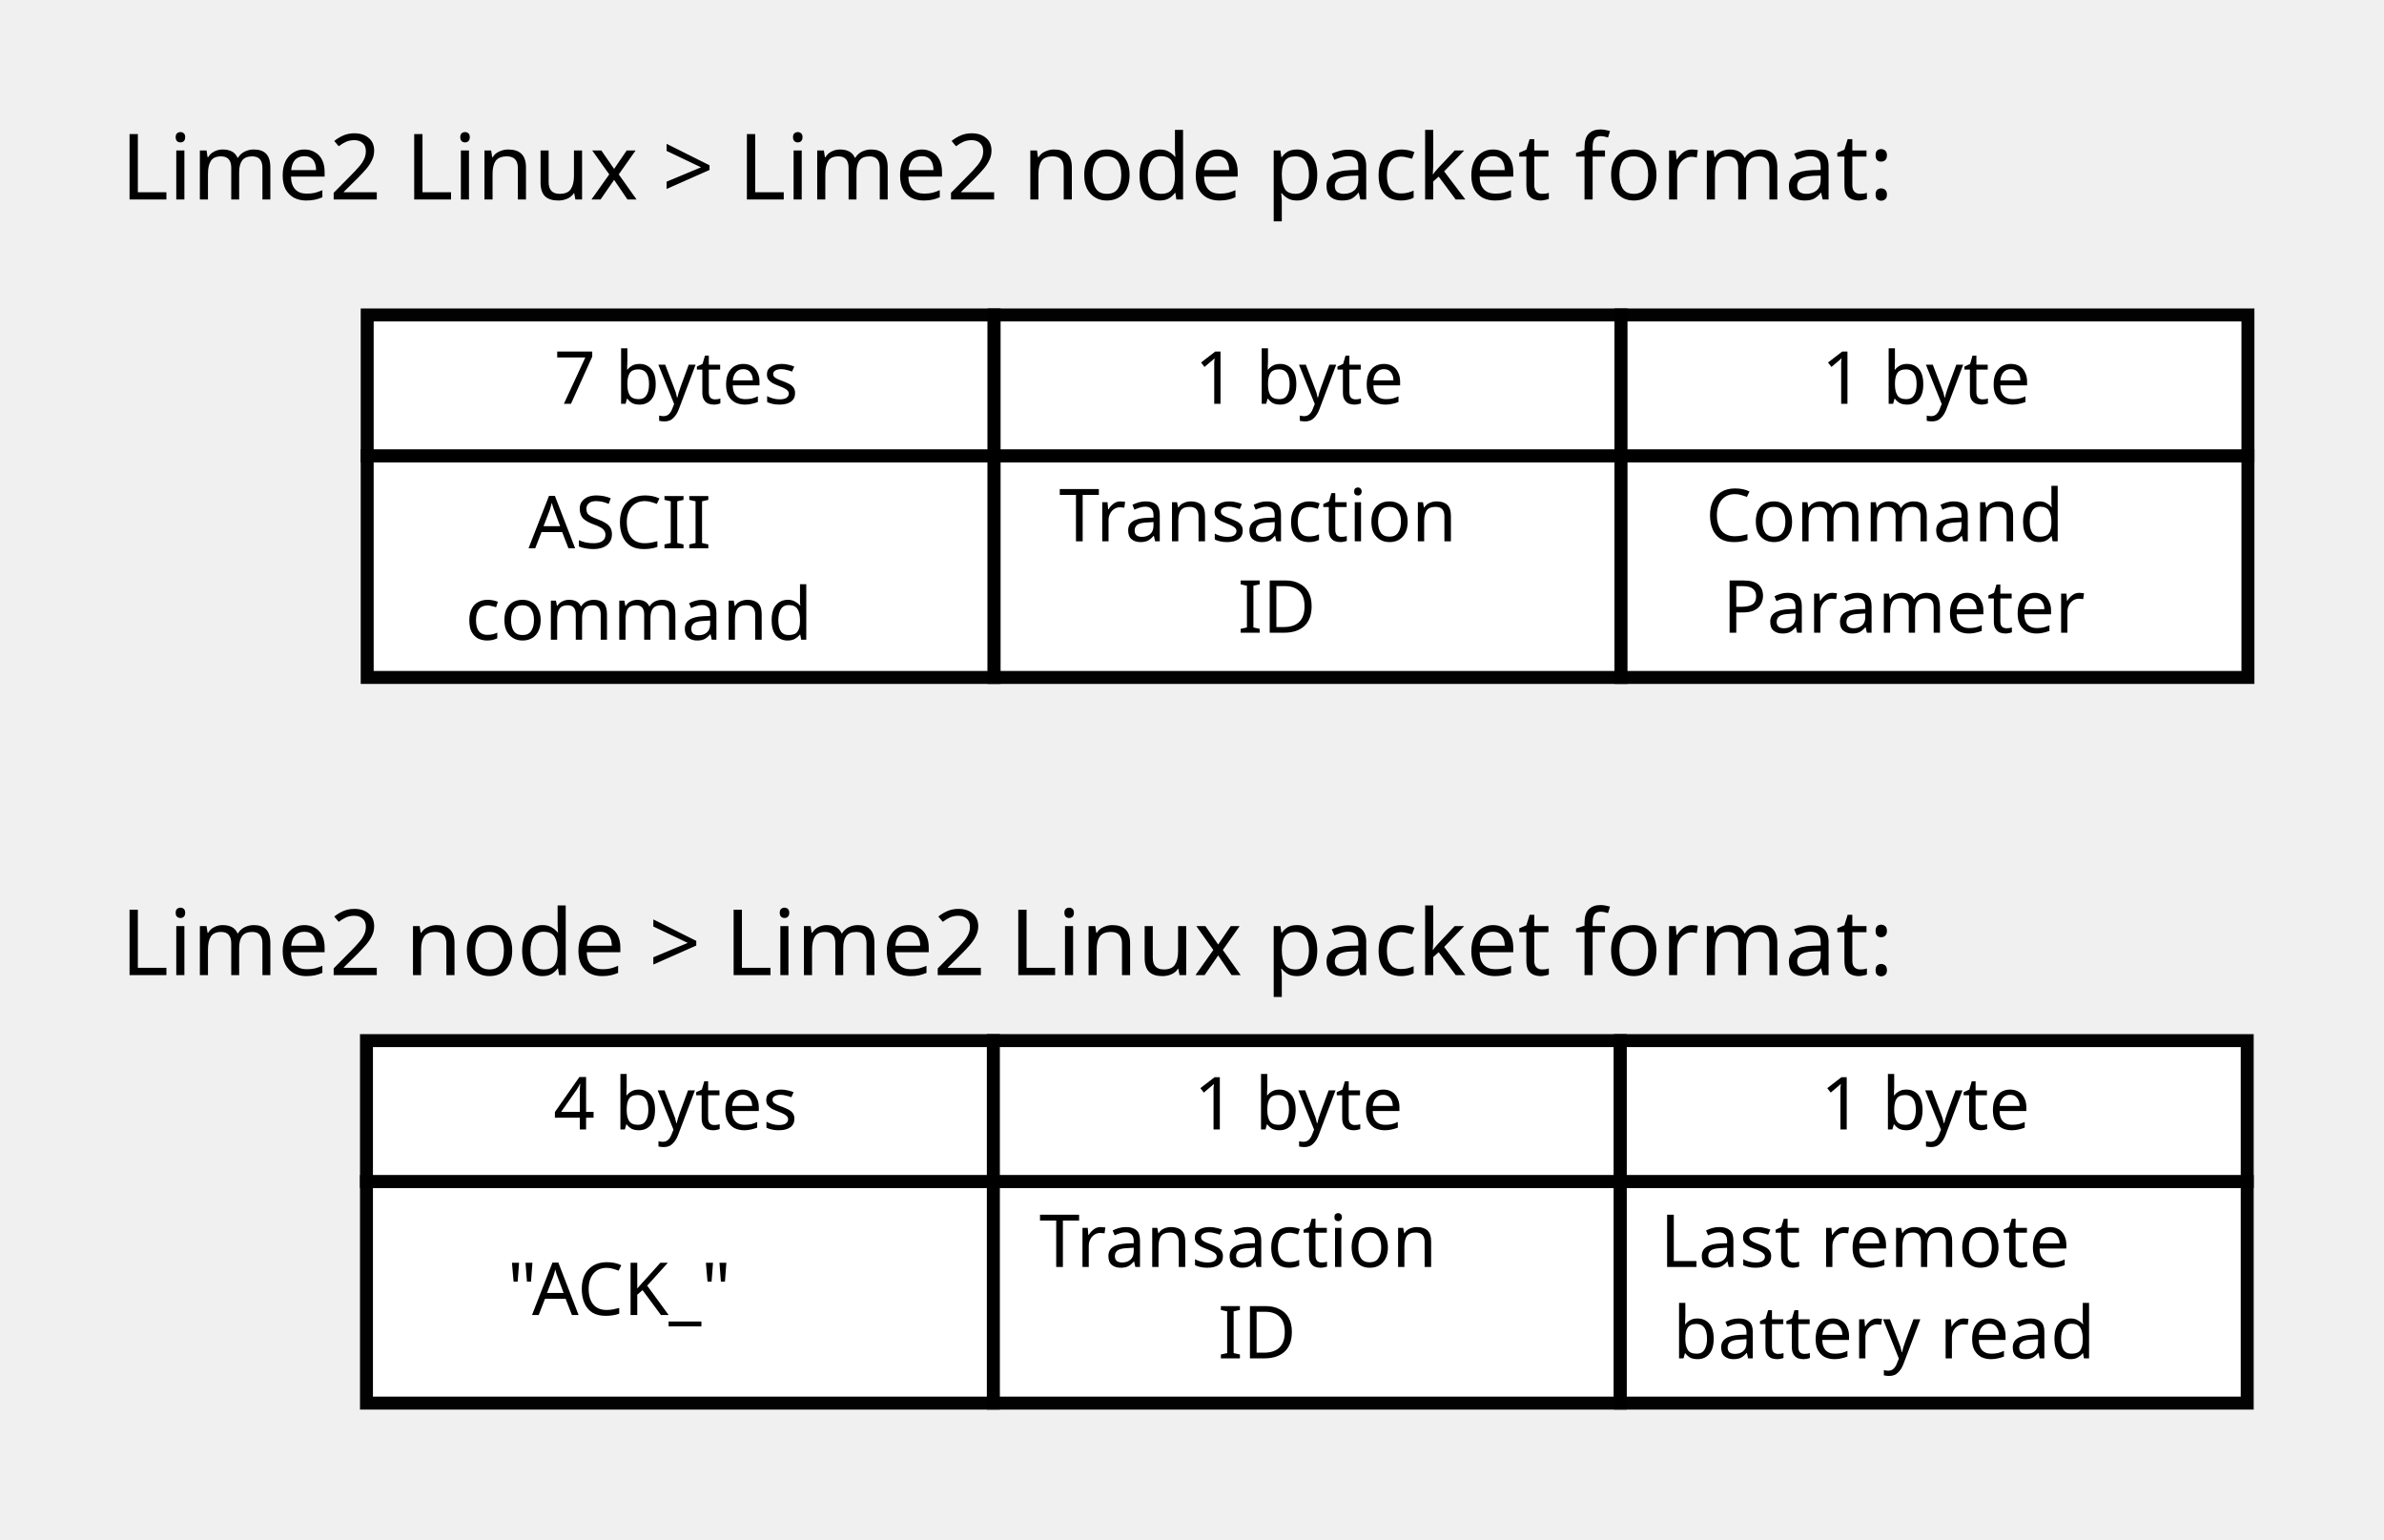
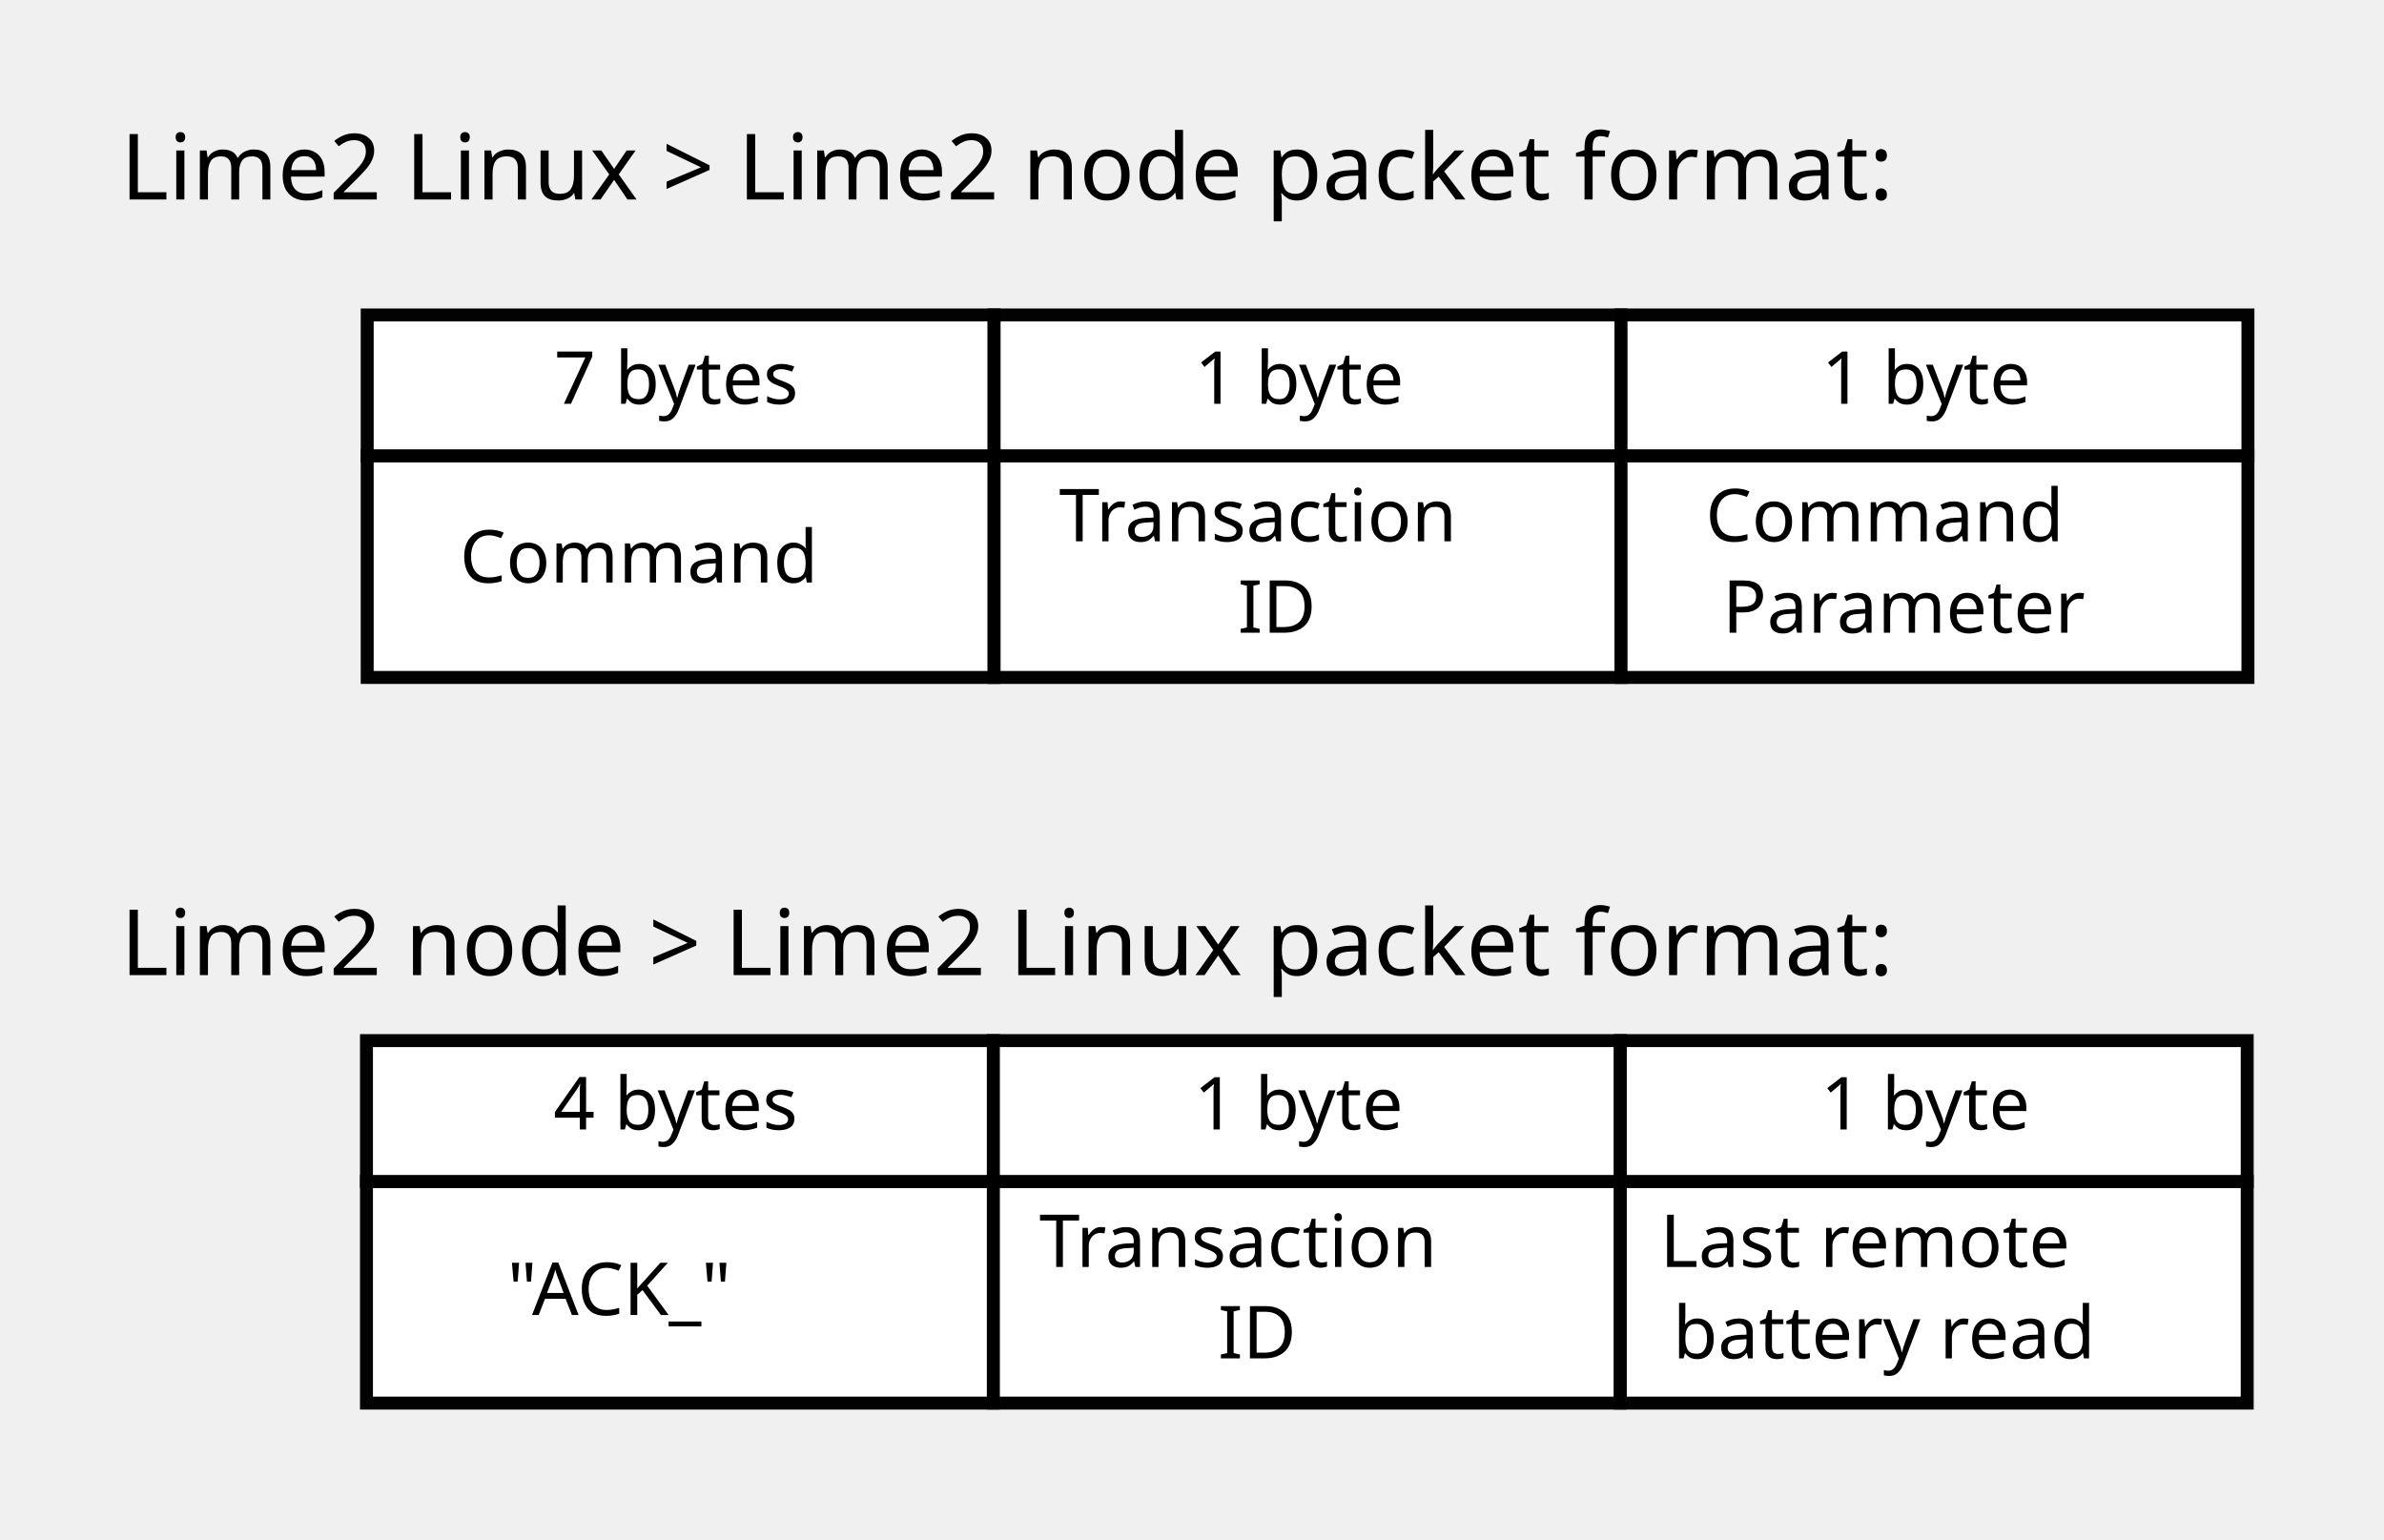
<svg xmlns="http://www.w3.org/2000/svg" width="183.962mm" height="118.777mm" viewBox="0 0 183.962 118.777" version="1.1" id="svg8">
  <defs id="defs2" />
  <g id="layer1" transform="translate(-0.5302399,19.34051)">
    <rect style="opacity:0.99;fill:#ffffff;fill-opacity:1;stroke:#000000;stroke-width:1;stroke-miterlimit:4;stroke-dasharray:none;stroke-opacity:1" id="rect4487" width="48.376" height="17.105" x="28.865" y="15.832" />
    <rect style="opacity:0.99;fill:#ffffff;fill-opacity:1;stroke:#000000;stroke-width:1;stroke-miterlimit:4;stroke-dasharray:none;stroke-opacity:1" id="rect4487-1" width="48.376" height="17.105" x="77.241" y="15.832" />
-     <text xml:space="preserve" style="font-style:normal;font-weight:normal;font-size:5.644px;line-height:125%;font-family:Sans;text-align:center;letter-spacing:0px;word-spacing:0px;text-anchor:middle;fill:#000000;fill-opacity:1;stroke:none;stroke-width:0.265px;stroke-linecap:butt;stroke-linejoin:miter;stroke-opacity:1" x="53.504" y="22.967" id="text4506">
-       <tspan id="tspan4504" x="53.504" y="22.967" style="font-size:5.644px;text-align:center;text-anchor:middle;stroke-width:0.265px">ASCII</tspan>
-       <tspan x="53.504" y="30.023" style="font-size:5.644px;text-align:center;text-anchor:middle;stroke-width:0.265px" id="tspan4508">command</tspan>
+     <text xml:space="preserve" style="font-style:normal;font-weight:normal;font-size:5.644px;line-height:125%;font-family:Sans;text-align:center;letter-spacing:0px;word-spacing:0px;text-anchor:middle;fill:#000000;fill-opacity:1;stroke:none;stroke-width:0.265px;stroke-linecap:butt;stroke-linejoin:miter;stroke-opacity:1" x="53.504" y="25.613" id="text4506">
+       <tspan x="53.504" y="25.613" style="font-size:5.644px;text-align:center;text-anchor:middle;stroke-width:0.265px" id="tspan4508">Command</tspan>
    </text>
    <rect style="opacity:0.99;fill:#ffffff;fill-opacity:1;stroke:#000000;stroke-width:1;stroke-miterlimit:4;stroke-dasharray:none;stroke-opacity:1" id="rect4487-2" width="48.376" height="10.869" x="28.865" y="4.964" />
    <text xml:space="preserve" style="font-style:normal;font-weight:normal;font-size:5.644px;line-height:125%;font-family:Sans;letter-spacing:0px;word-spacing:0px;fill:#000000;fill-opacity:1;stroke:none;stroke-width:0.265px;stroke-linecap:butt;stroke-linejoin:miter;stroke-opacity:1" x="43.278" y="11.817" id="text4527">
      <tspan id="tspan4525" x="43.278" y="11.817" style="font-size:5.644px;stroke-width:0.265px">7 bytes</tspan>
    </text>
    <rect style="opacity:0.99;fill:#ffffff;fill-opacity:1;stroke:#000000;stroke-width:1;stroke-miterlimit:4;stroke-dasharray:none;stroke-opacity:1" id="rect4487-2-8" width="48.376" height="10.869" x="77.241" y="4.964" />
    <text xml:space="preserve" style="font-style:normal;font-weight:normal;font-size:5.644px;line-height:125%;font-family:Sans;letter-spacing:0px;word-spacing:0px;fill:#000000;fill-opacity:1;stroke:none;stroke-width:0.265px;stroke-linecap:butt;stroke-linejoin:miter;stroke-opacity:1" x="92.712" y="11.817" id="text4527-0">
      <tspan id="tspan4525-2" x="92.712" y="11.817" style="font-size:5.644px;stroke-width:0.265px">1 byte</tspan>
    </text>
    <text xml:space="preserve" style="font-style:normal;font-weight:normal;font-size:5.644px;line-height:125%;font-family:Sans;text-align:center;letter-spacing:0px;word-spacing:0px;text-anchor:middle;fill:#000000;fill-opacity:1;stroke:none;stroke-width:0.265px;stroke-linecap:butt;stroke-linejoin:miter;stroke-opacity:1" x="102.731" y="22.431" id="text4506-6">
      <tspan x="102.731" y="22.431" style="font-size:5.644px;text-align:center;text-anchor:middle;stroke-width:0.265px" id="tspan4508-1">Transaction</tspan>
      <tspan x="102.731" y="29.486" style="font-size:5.644px;text-align:center;text-anchor:middle;stroke-width:0.265px" id="tspan4573">ID</tspan>
    </text>
    <g id="g4735" transform="translate(0.2672695,12.2944)">
      <rect y="59.536" x="28.542" height="17.105" width="48.376" id="rect4487-5" style="opacity:0.99;fill:#ffffff;fill-opacity:1;stroke:#000000;stroke-width:1;stroke-miterlimit:4;stroke-dasharray:none;stroke-opacity:1" />
      <rect y="59.536" x="76.918" height="17.105" width="48.376" id="rect4487-1-7" style="opacity:0.99;fill:#ffffff;fill-opacity:1;stroke:#000000;stroke-width:1;stroke-miterlimit:4;stroke-dasharray:none;stroke-opacity:1" />
      <text id="text4506-67" y="69.846" x="53.181" style="font-style:normal;font-weight:normal;font-size:5.644px;line-height:125%;font-family:Sans;text-align:center;letter-spacing:0px;word-spacing:0px;text-anchor:middle;fill:#000000;fill-opacity:1;stroke:none;stroke-width:0.265px;stroke-linecap:butt;stroke-linejoin:miter;stroke-opacity:1" xml:space="preserve">
        <tspan id="tspan4508-6" style="font-size:5.644px;text-align:center;text-anchor:middle;stroke-width:0.265px" y="69.846" x="53.181">"ACK_"</tspan>
      </text>
      <rect y="48.668" x="28.542" height="10.869" width="48.376" id="rect4487-2-2" style="opacity:0.99;fill:#ffffff;fill-opacity:1;stroke:#000000;stroke-width:1;stroke-miterlimit:4;stroke-dasharray:none;stroke-opacity:1" />
      <text id="text4527-6" y="55.521" x="42.956" style="font-style:normal;font-weight:normal;font-size:5.644px;line-height:125%;font-family:Sans;letter-spacing:0px;word-spacing:0px;fill:#000000;fill-opacity:1;stroke:none;stroke-width:0.265px;stroke-linecap:butt;stroke-linejoin:miter;stroke-opacity:1" xml:space="preserve">
        <tspan style="font-size:5.644px;stroke-width:0.265px" y="55.521" x="42.956" id="tspan4525-6">4 bytes</tspan>
      </text>
      <rect y="48.668" x="76.918" height="10.869" width="48.376" id="rect4487-2-8-3" style="opacity:0.99;fill:#ffffff;fill-opacity:1;stroke:#000000;stroke-width:1;stroke-miterlimit:4;stroke-dasharray:none;stroke-opacity:1" />
      <text id="text4527-0-7" y="55.521" x="92.39" style="font-style:normal;font-weight:normal;font-size:5.644px;line-height:125%;font-family:Sans;letter-spacing:0px;word-spacing:0px;fill:#000000;fill-opacity:1;stroke:none;stroke-width:0.265px;stroke-linecap:butt;stroke-linejoin:miter;stroke-opacity:1" xml:space="preserve">
        <tspan style="font-size:5.644px;stroke-width:0.265px" y="55.521" x="92.39" id="tspan4525-2-6">1 byte</tspan>
      </text>
      <text id="text4506-6-8" y="66.135" x="102.408" style="font-style:normal;font-weight:normal;font-size:5.644px;line-height:125%;font-family:Sans;text-align:center;letter-spacing:0px;word-spacing:0px;text-anchor:middle;fill:#000000;fill-opacity:1;stroke:none;stroke-width:0.265px;stroke-linecap:butt;stroke-linejoin:miter;stroke-opacity:1" xml:space="preserve">
        <tspan id="tspan4508-1-2" style="font-size:5.644px;text-align:center;text-anchor:middle;stroke-width:0.265px" y="66.135" x="102.408">Transaction</tspan>
        <tspan id="tspan4573-4" style="font-size:5.644px;text-align:center;text-anchor:middle;stroke-width:0.265px" y="73.19" x="102.408">ID</tspan>
      </text>
      <rect y="59.536" x="125.294" height="17.105" width="48.376" id="rect4487-1-7-4" style="opacity:0.99;fill:#ffffff;fill-opacity:1;stroke:#000000;stroke-width:1;stroke-miterlimit:4;stroke-dasharray:none;stroke-opacity:1" />
      <rect y="48.668" x="125.294" height="10.869" width="48.376" id="rect4487-2-8-3-2" style="opacity:0.99;fill:#ffffff;fill-opacity:1;stroke:#000000;stroke-width:1;stroke-miterlimit:4;stroke-dasharray:none;stroke-opacity:1" />
      <text id="text4527-0-7-8" y="55.521" x="140.765" style="font-style:normal;font-weight:normal;font-size:5.644px;line-height:125%;font-family:Sans;letter-spacing:0px;word-spacing:0px;fill:#000000;fill-opacity:1;stroke:none;stroke-width:0.265px;stroke-linecap:butt;stroke-linejoin:miter;stroke-opacity:1" xml:space="preserve">
        <tspan style="font-size:5.644px;stroke-width:0.265px" y="55.521" x="140.765" id="tspan4525-2-6-3">1 byte</tspan>
      </text>
      <text id="text4506-6-8-0" y="66.135" x="150.784" style="font-style:normal;font-weight:normal;font-size:5.644px;line-height:125%;font-family:Sans;text-align:center;letter-spacing:0px;word-spacing:0px;text-anchor:middle;fill:#000000;fill-opacity:1;stroke:none;stroke-width:0.265px;stroke-linecap:butt;stroke-linejoin:miter;stroke-opacity:1" xml:space="preserve">
        <tspan id="tspan4573-4-2" style="font-size:5.644px;text-align:center;text-anchor:middle;stroke-width:0.265px" y="66.135" x="150.784">Last remote</tspan>
        <tspan id="tspan4666" style="font-size:5.644px;text-align:center;text-anchor:middle;stroke-width:0.265px" y="73.19" x="150.784">battery read</tspan>
      </text>
    </g>
    <rect style="opacity:0.99;fill:#ffffff;fill-opacity:1;stroke:#000000;stroke-width:1;stroke-miterlimit:4;stroke-dasharray:none;stroke-opacity:1" id="rect4487-1-9" width="48.376" height="17.105" x="125.617" y="15.832" />
    <rect style="opacity:0.99;fill:#ffffff;fill-opacity:1;stroke:#000000;stroke-width:1;stroke-miterlimit:4;stroke-dasharray:none;stroke-opacity:1" id="rect4487-2-8-35" width="48.376" height="10.869" x="125.617" y="4.964" />
    <text xml:space="preserve" style="font-style:normal;font-weight:normal;font-size:5.644px;line-height:125%;font-family:Sans;letter-spacing:0px;word-spacing:0px;fill:#000000;fill-opacity:1;stroke:none;stroke-width:0.265px;stroke-linecap:butt;stroke-linejoin:miter;stroke-opacity:1" x="141.088" y="11.817" id="text4527-0-5">
      <tspan id="tspan4525-2-2" x="141.088" y="11.817" style="font-size:5.644px;stroke-width:0.265px">1 byte</tspan>
    </text>
    <text xml:space="preserve" style="font-style:normal;font-weight:normal;font-size:5.644px;line-height:125%;font-family:Sans;text-align:center;letter-spacing:0px;word-spacing:0px;text-anchor:middle;fill:#000000;fill-opacity:1;stroke:none;stroke-width:0.265px;stroke-linecap:butt;stroke-linejoin:miter;stroke-opacity:1" x="151.107" y="22.431" id="text4506-6-5">
      <tspan x="151.107" y="22.431" style="font-size:5.644px;text-align:center;text-anchor:middle;stroke-width:0.265px" id="tspan4508-1-4">Command</tspan>
      <tspan x="151.107" y="29.486" style="font-size:5.644px;text-align:center;text-anchor:middle;stroke-width:0.265px" id="tspan4573-8">Parameter</tspan>
    </text>
    <text xml:space="preserve" style="font-style:normal;font-weight:normal;font-size:7.056px;line-height:125%;font-family:Sans;letter-spacing:0px;word-spacing:0px;fill:#000000;fill-opacity:1;stroke:none;stroke-width:0.265px;stroke-linecap:butt;stroke-linejoin:miter;stroke-opacity:1" x="9.841" y="-3.945" id="text4703">
      <tspan x="9.841" y="-3.945" style="font-size:7.056px;stroke-width:0.265px" id="tspan4709">Lime2 Linux &gt; Lime2 node packet format:</tspan>
    </text>
    <text xml:space="preserve" style="font-style:normal;font-weight:normal;font-size:7.056px;line-height:125%;font-family:Sans;letter-spacing:0px;word-spacing:0px;fill:#000000;fill-opacity:1;stroke:none;stroke-width:0.265px;stroke-linecap:butt;stroke-linejoin:miter;stroke-opacity:1" x="9.841" y="55.906" id="text4703-9">
      <tspan x="9.841" y="55.906" style="font-size:7.056px;stroke-width:0.265px" id="tspan4709-2">Lime2 node &gt; Lime2 Linux packet format:</tspan>
    </text>
  </g>
</svg>
